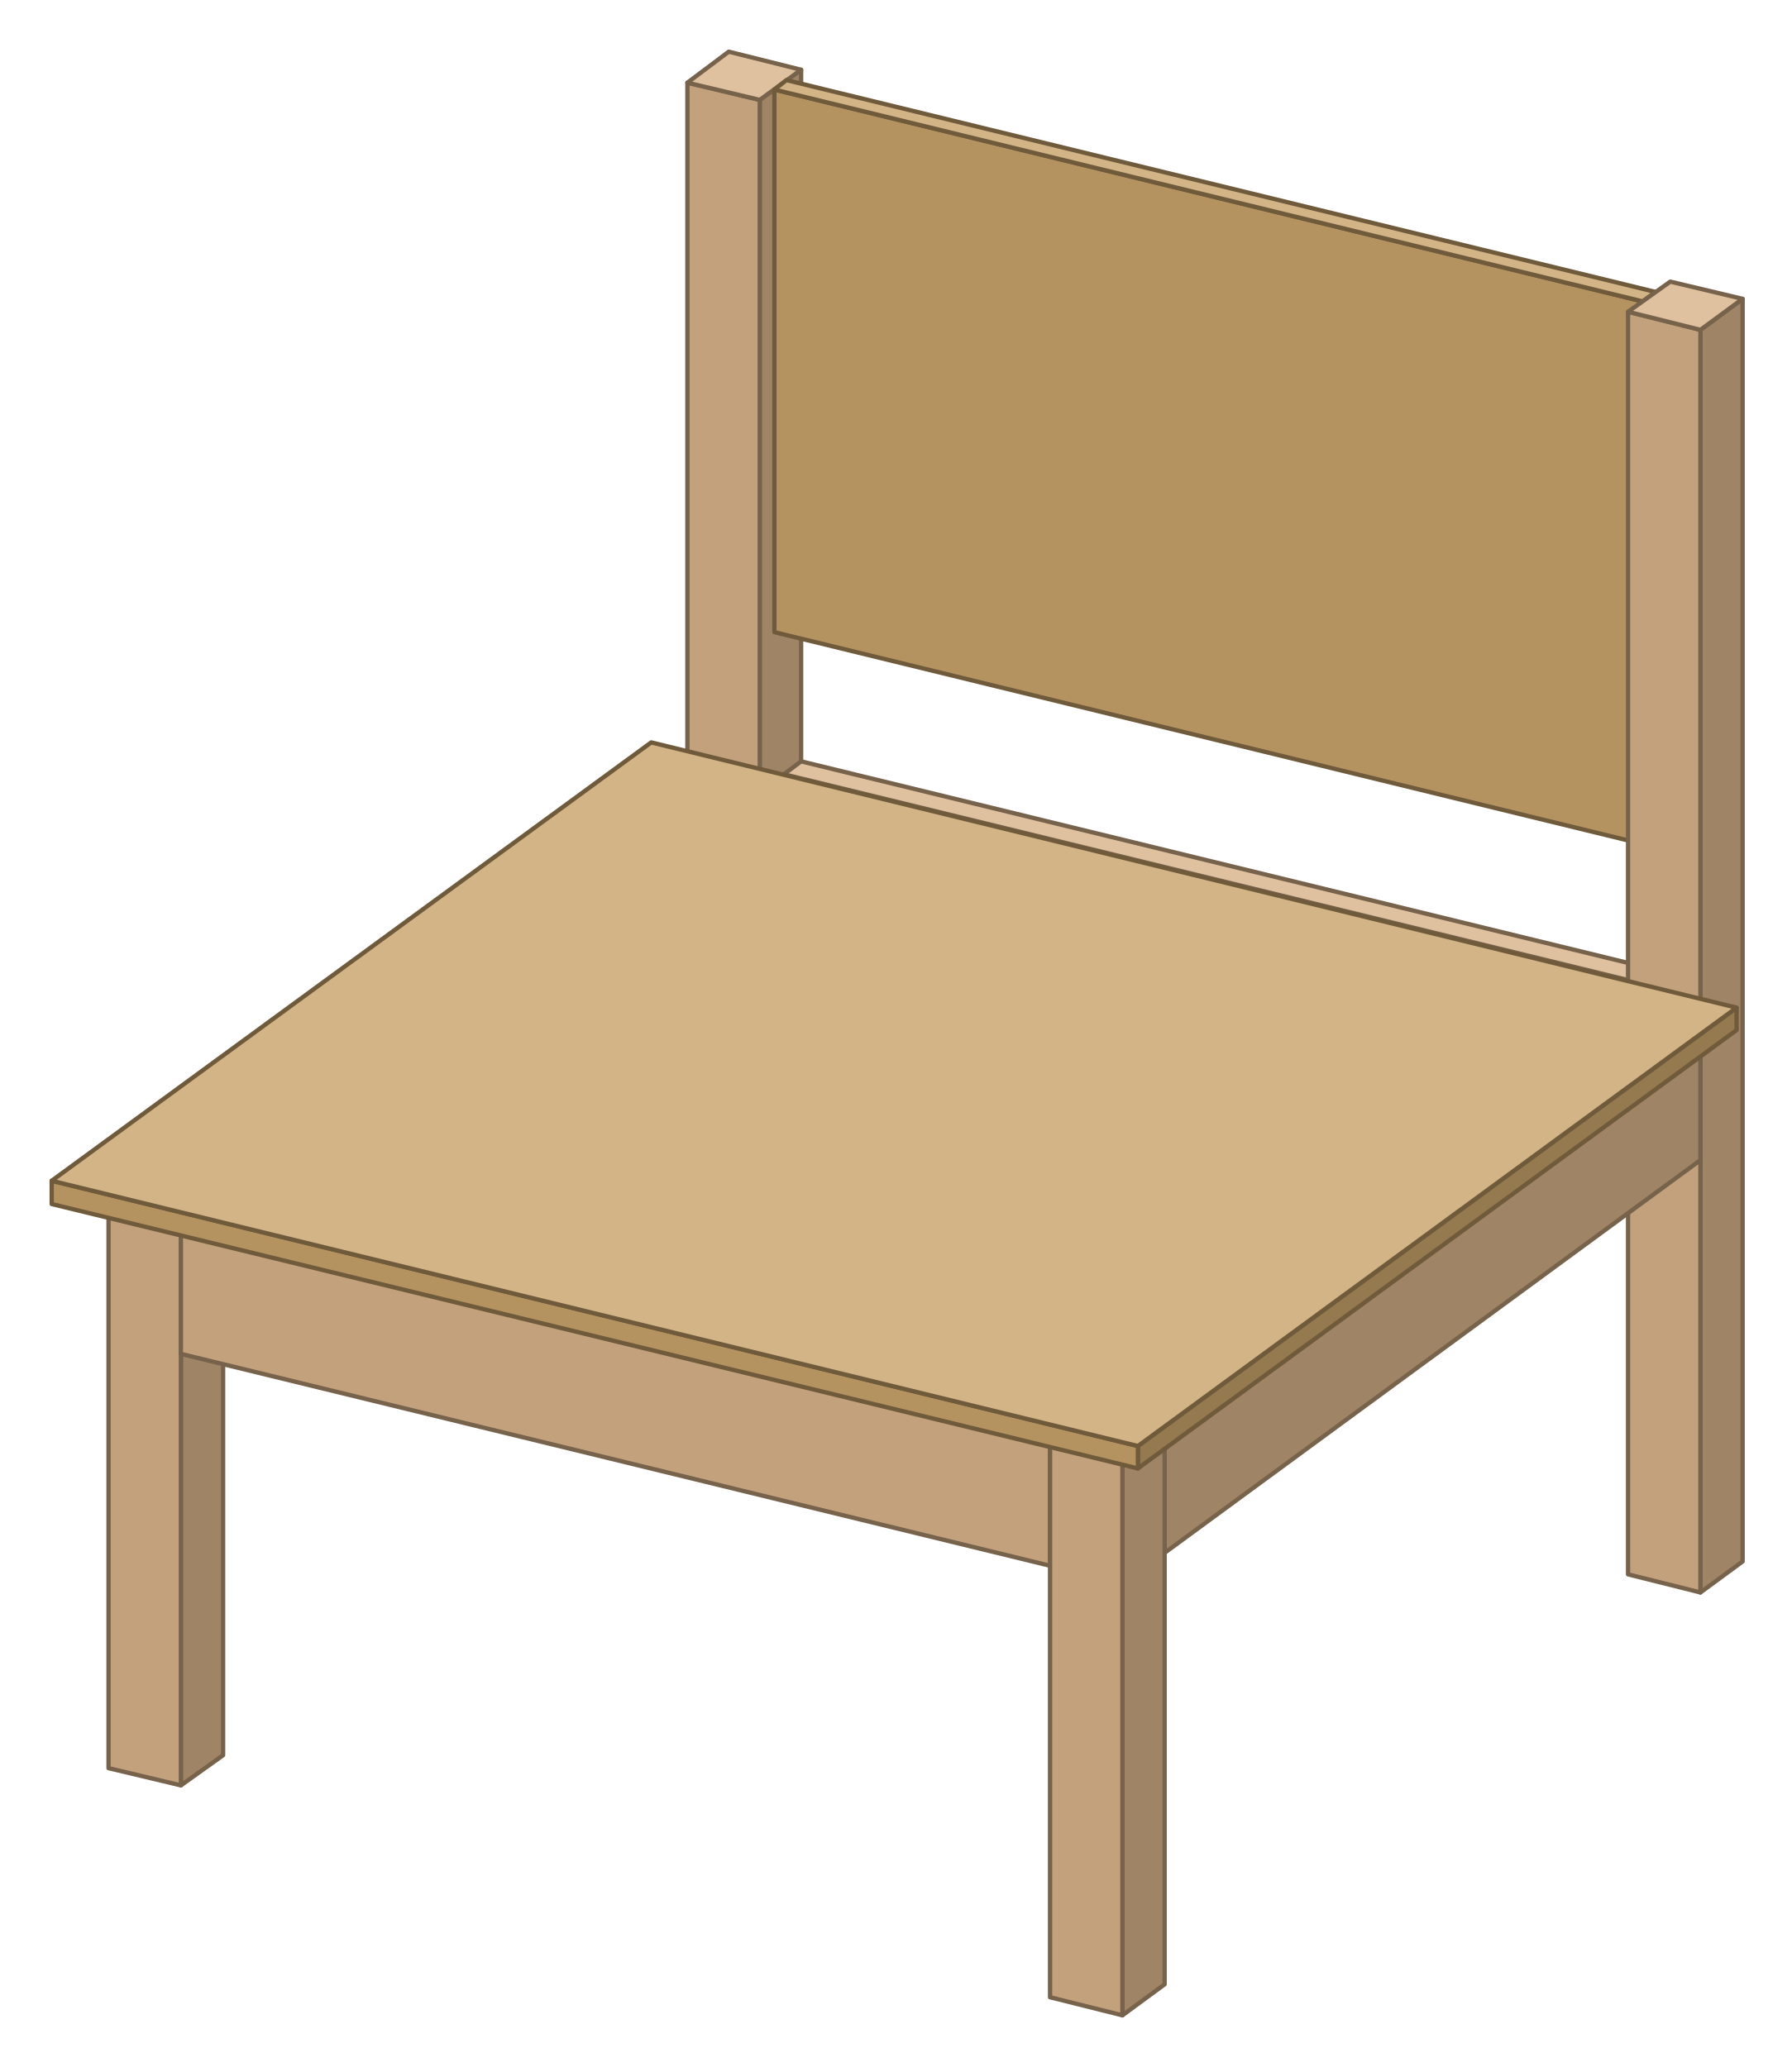
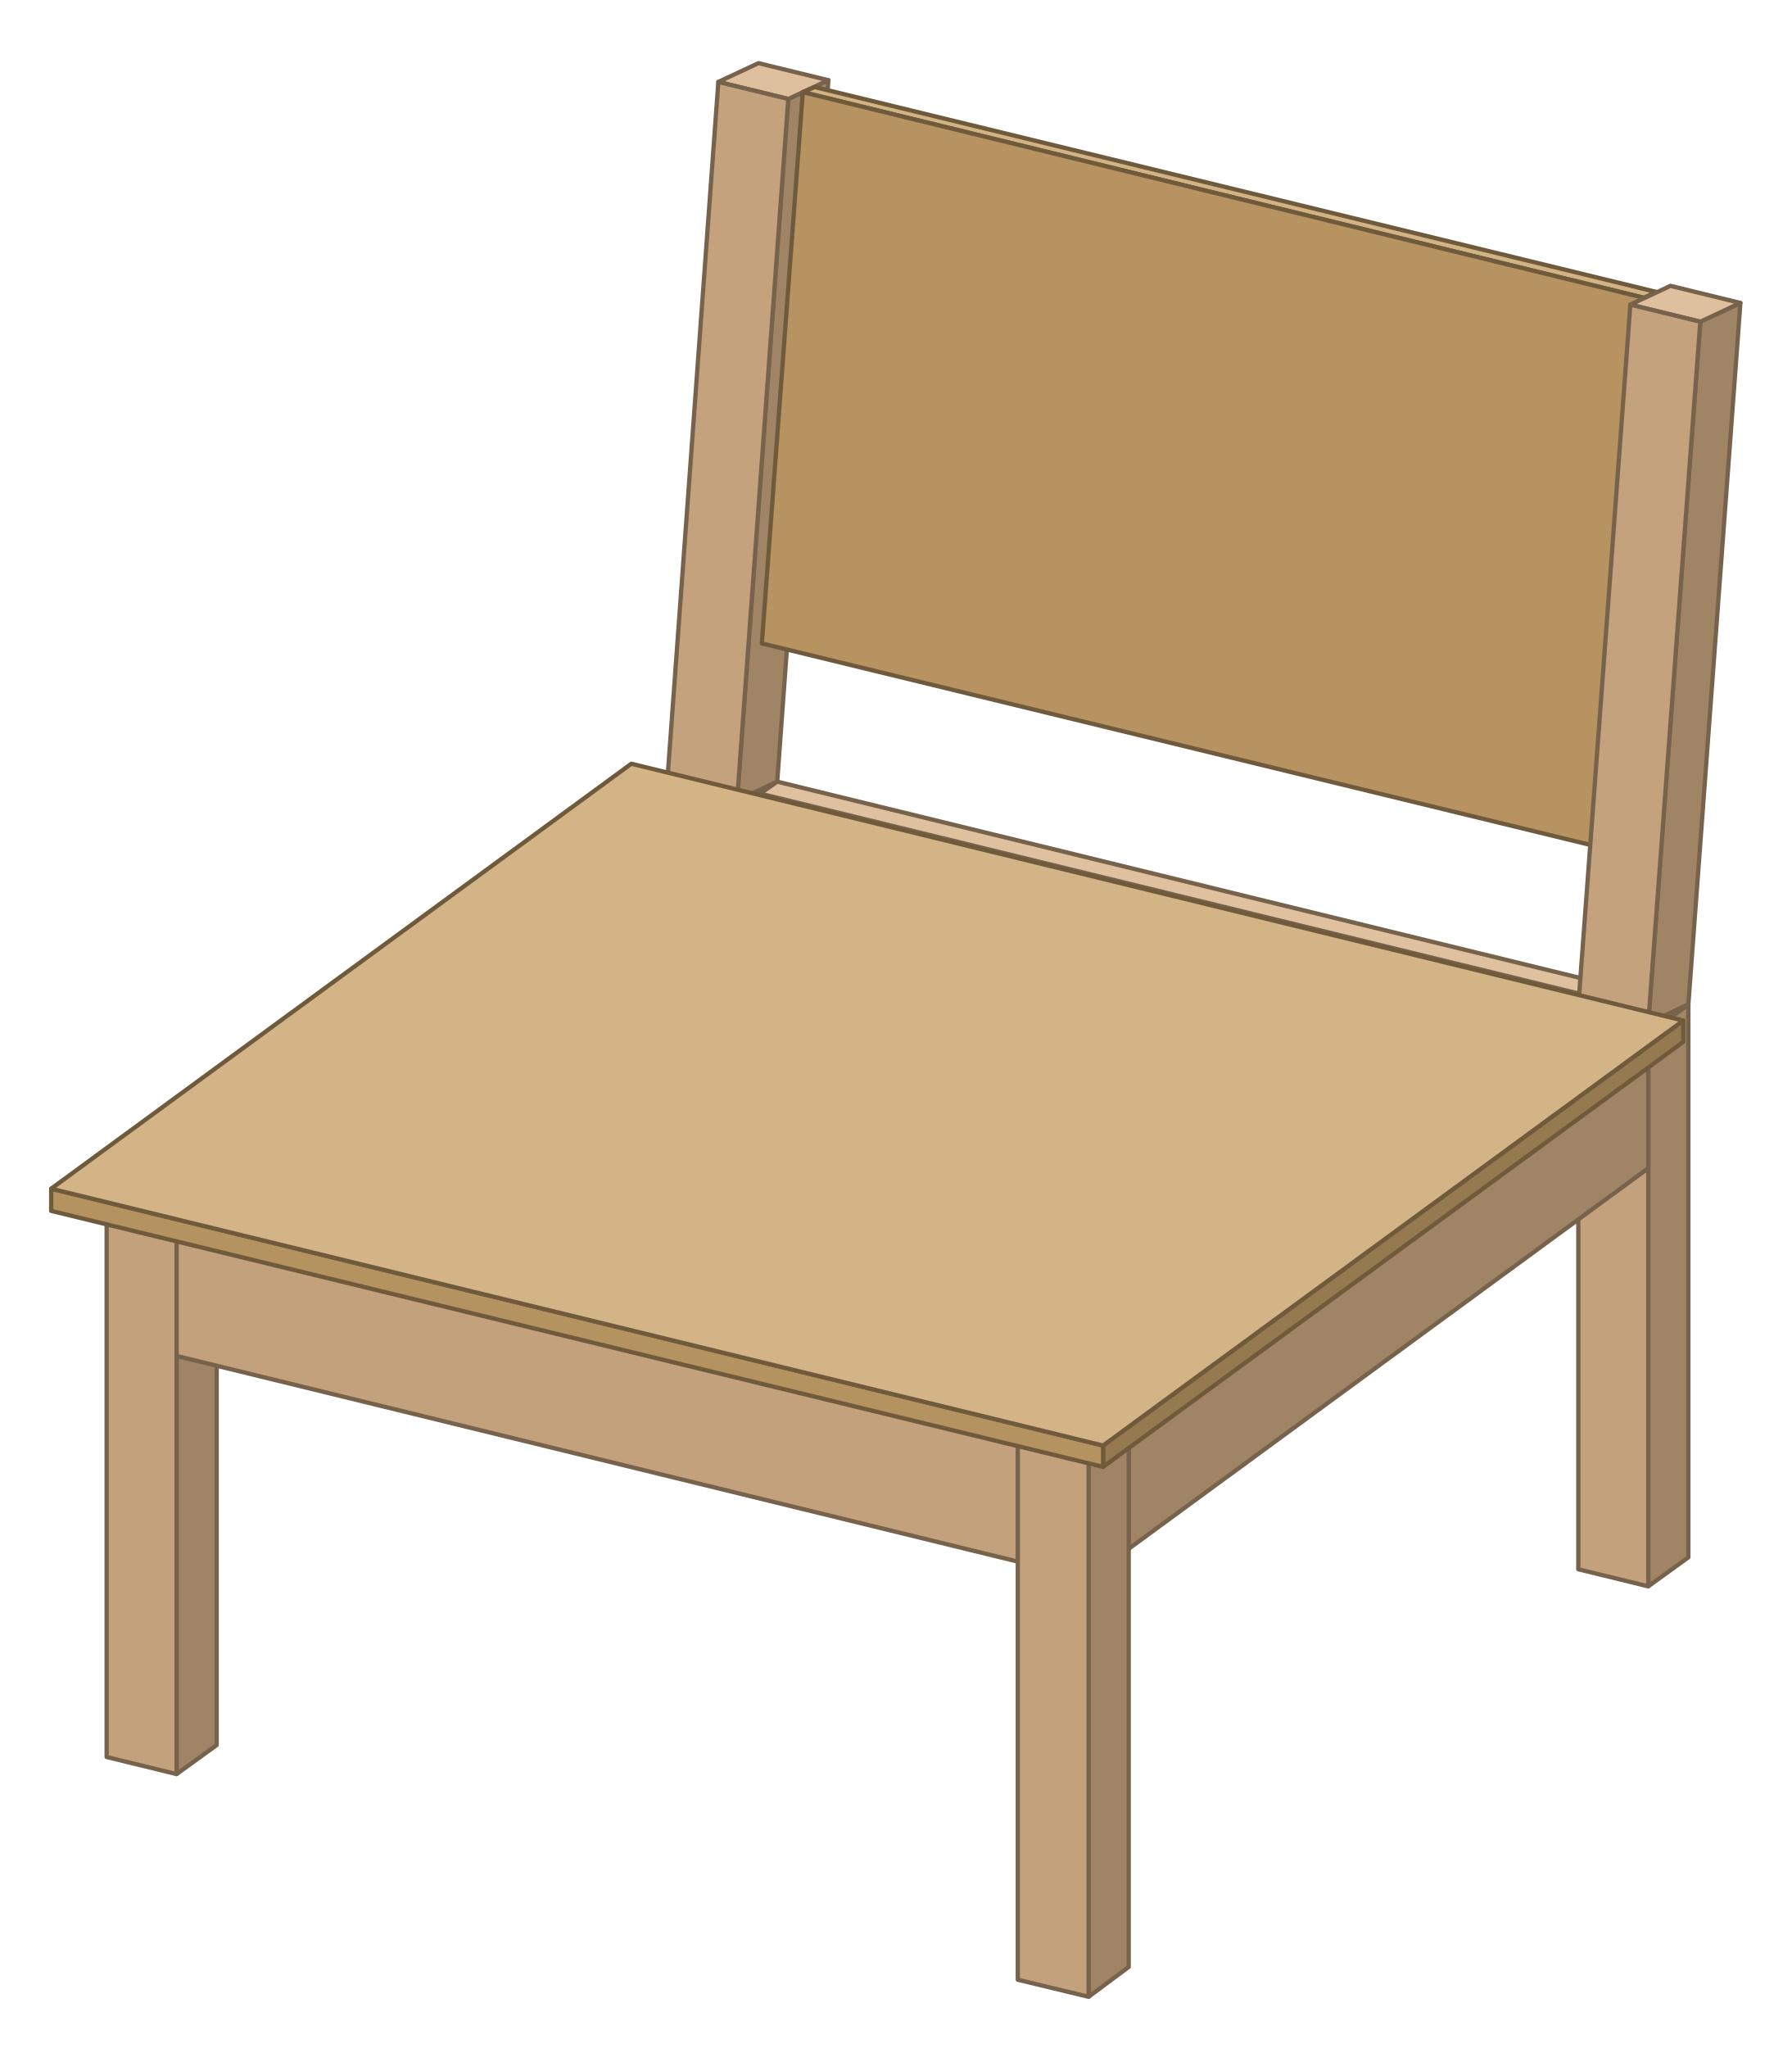
- <svg xmlns="http://www.w3.org/2000/svg" viewBox="0 0 208 240" width="208" height="240" stroke-width="0.5" stroke-linejoin="round">
-   <path d="M88.2,158.2L93,154.6L93,8.1L88.2,11.6Z" fill="#a08466" stroke="#77624c" />
-   <path d="M79.8,156.2L88.2,158.2L88.2,11.6L79.8,9.6Z" fill="#c2a17c" stroke="#77624c" />
-   <path d="M79.8,9.6L88.2,11.6L93,8.1L84.6,6Z" fill="#dfc19f" stroke="#77624c" />
-   <path d="M191.9,130.6L193.9,129.1L193.9,113L191.9,114.5Z" fill="#a08466" stroke="#77624c" />
-   <path d="M91,106L191.9,130.6L191.9,114.5L91,89.9Z" fill="#c2a17c" stroke="#77624c" />
-   <path d="M91,89.9L191.9,114.5L193.9,113L93,88.4Z" fill="#dfc19f" stroke="#77624c" />
-   <path d="M21,152.5L83.3,106.9L83.3,90.7L21,136.3Z" fill="#a08466" stroke="#77624c" />
-   <path d="M17.5,151.6L21,152.5L21,136.3L17.5,135.5Z" fill="#c2a17c" stroke="#77624c" />
-   <path d="M17.5,135.5L21,136.3L83.3,90.7L79.8,89.9Z" fill="#dfc19f" stroke="#77624c" />
-   <path d="M190.7,98L192.2,96.9L192.2,33.9L190.7,35Z" fill="#95794f" stroke="#6f5a3b" />
-   <path d="M89.9,73.4L190.7,98L190.7,35L89.9,10.4Z" fill="#b59360" stroke="#6f5a3b" />
-   <path d="M89.9,10.4L190.7,35L192.2,33.9L91.3,9.3Z" fill="#d3b486" stroke="#6f5a3b" />
-   <path d="M197.4,184.9L202.3,181.3L202.3,34.7L197.4,38.3Z" fill="#a08466" stroke="#77624c" />
-   <path d="M189,182.8L197.4,184.9L197.4,38.3L189,36.2Z" fill="#c2a17c" stroke="#77624c" />
-   <path d="M189,36.2L197.4,38.3L202.3,34.7L193.9,32.7Z" fill="#dfc19f" stroke="#77624c" />
-   <path d="M21,207.3L25.9,203.8L25.9,137.5L21,141.1Z" fill="#a08466" stroke="#77624c" />
-   <path d="M12.6,205.3L21,207.3L21,141.1L12.6,139Z" fill="#c2a17c" stroke="#77624c" />
-   <path d="M12.6,139L21,141.1L25.9,137.5L17.5,135.5Z" fill="#dfc19f" stroke="#77624c" />
-   <path d="M135.2,180.3L197.4,134.7L197.4,118.6L135.2,164.2Z" fill="#a08466" stroke="#77624c" />
-   <path d="M131.6,179.5L135.2,180.3L135.2,164.2L131.6,163.3Z" fill="#c2a17c" stroke="#77624c" />
-   <path d="M131.6,163.3L135.2,164.2L197.4,118.6L193.9,117.7Z" fill="#dfc19f" stroke="#77624c" />
-   <path d="M121.9,181.8L123.9,180.3L123.9,164.2L121.9,165.7Z" fill="#a08466" stroke="#77624c" />
-   <path d="M21,157.2L121.9,181.8L121.9,165.7L21,141.1Z" fill="#c2a17c" stroke="#77624c" />
-   <path d="M21,141.1L121.9,165.7L123.9,164.2L23.1,139.6Z" fill="#dfc19f" stroke="#77624c" />
-   <path d="M130.3,234L135.2,230.4L135.2,164.2L130.3,167.7Z" fill="#a08466" stroke="#77624c" />
-   <path d="M121.9,231.9L130.3,234L130.3,167.7L121.9,165.7Z" fill="#c2a17c" stroke="#77624c" />
-   <path d="M121.9,165.7L130.3,167.7L135.2,164.2L126.7,162.1Z" fill="#dfc19f" stroke="#77624c" />
-   <path d="M132.1,170.5L201.6,119.6L201.6,117L132.1,167.9Z" fill="#95794f" stroke="#6f5a3b" />
-   <path d="M6,139.8L132.1,170.5L132.1,167.9L6,137.1Z" fill="#b59360" stroke="#6f5a3b" />
-   <path d="M6,137.1L132.1,167.9L201.6,117L75.6,86.2Z" fill="#d3b486" stroke="#6f5a3b" />
+ <svg xmlns="http://www.w3.org/2000/svg" viewBox="0 0 210 240" width="210" height="240" stroke-width="0.5" stroke-linejoin="round">
+   <path d="M86.3,159.9L91.1,156.4L91.1,91.6L86.3,95.1Z" fill="#a08466" stroke="#77624c" />
+   <path d="M78.1,157.9L86.3,159.9L86.3,95.1L78.1,93.1Z" fill="#c2a17c" stroke="#77624c" />
+   <path d="M78.1,93.1L86.3,95.1L91.1,91.6L82.9,89.6Z" fill="#dfc19f" stroke="#77624c" />
+   <path d="M86.4,93.8L91.1,91.6L97.1,9.4L92.4,11.6Z" fill="#a08466" stroke="#77624c" />
+   <path d="M84.2,9.6L92.4,11.6L97.1,9.4L88.9,7.4Z" fill="#dfc09e" stroke="#77624c" />
+   <path d="M78.2,91.8L86.4,93.8L92.4,11.6L84.2,9.6Z" fill="#c3a27d" stroke="#77624c" />
+   <path d="M187.8,132.9L189.7,131.4L189.7,115.7L187.8,117.1Z" fill="#a08466" stroke="#77624c" />
+   <path d="M89.1,108.8L187.8,132.9L187.8,117.1L89.1,93Z" fill="#c2a17c" stroke="#77624c" />
+   <path d="M89.1,93L187.8,117.1L189.7,115.7L91.1,91.6Z" fill="#dfc19f" stroke="#77624c" />
+   <path d="M193.2,185.9L197.9,182.5L197.9,117.7L193.2,121.1Z" fill="#a08466" stroke="#77624c" />
+   <path d="M185,183.9L193.2,185.9L193.2,121.1L185,119.1Z" fill="#c2a17c" stroke="#77624c" />
+   <path d="M185,119.1L193.2,121.1L197.9,117.7L189.7,115.7Z" fill="#dfc19f" stroke="#77624c" />
+   <path d="M188,99.4L189.4,98.7L194.1,34.2L192.7,34.9Z" fill="#95794f" stroke="#6f5a3b" />
+   <path d="M94.1,10.8L192.7,34.9L194.1,34.2L95.5,10.2Z" fill="#d2b384" stroke="#6f5a3b" />
+   <path d="M89.3,75.4L188,99.4L192.7,34.9L94.1,10.8Z" fill="#b69361" stroke="#6f5a3b" />
+   <path d="M20.7,154.3L81.6,109.7L81.6,93.9L20.7,138.5Z" fill="#a08466" stroke="#77624c" />
+   <path d="M17.2,153.4L20.7,154.3L20.7,138.5L17.2,137.6Z" fill="#c2a17c" stroke="#77624c" />
+   <path d="M17.2,137.6L20.7,138.5L81.6,93.9L78.1,93.1Z" fill="#dfc19f" stroke="#77624c" />
+   <path d="M193.2,119.9L197.9,117.7L204,35.5L199.3,37.7Z" fill="#a08466" stroke="#77624c" />
+   <path d="M191.1,35.7L199.3,37.7L204,35.5L195.8,33.5Z" fill="#dfc09e" stroke="#77624c" />
+   <path d="M185,117.9L193.2,119.9L199.3,37.7L191.1,35.7Z" fill="#c3a27d" stroke="#77624c" />
+   <path d="M20.7,207.9L25.4,204.5L25.4,139.7L20.7,143.1Z" fill="#a08466" stroke="#77624c" />
+   <path d="M12.5,205.9L20.7,207.9L20.7,143.1L12.5,141.1Z" fill="#c2a17c" stroke="#77624c" />
+   <path d="M12.5,141.1L20.7,143.1L25.4,139.7L17.2,137.6Z" fill="#dfc19f" stroke="#77624c" />
+   <path d="M132.3,181.5L193.2,136.9L193.2,121.1L132.3,165.7Z" fill="#a08466" stroke="#77624c" />
+   <path d="M128.9,180.7L132.3,181.5L132.3,165.7L128.9,164.9Z" fill="#c2a17c" stroke="#77624c" />
+   <path d="M128.9,164.9L132.3,165.7L193.2,121.1L189.8,120.3Z" fill="#dfc19f" stroke="#77624c" />
+   <path d="M119.3,183L121.3,181.5L121.3,165.7L119.3,167.2Z" fill="#a08466" stroke="#77624c" />
+   <path d="M20.7,158.9L119.3,183L119.3,167.2L20.7,143.1Z" fill="#c2a17c" stroke="#77624c" />
+   <path d="M20.7,143.1L119.3,167.2L121.3,165.7L22.7,141.7Z" fill="#dfc19f" stroke="#77624c" />
+   <path d="M127.6,234L132.3,230.5L132.3,165.7L127.6,169.2Z" fill="#a08466" stroke="#77624c" />
+   <path d="M119.3,232L127.6,234L127.6,169.2L119.3,167.2Z" fill="#c2a17c" stroke="#77624c" />
+   <path d="M119.3,167.2L127.6,169.2L132.3,165.7L124.1,163.7Z" fill="#dfc19f" stroke="#77624c" />
+   <path d="M129.3,171.9L197.3,122.1L197.3,119.6L129.3,169.4Z" fill="#95794f" stroke="#6f5a3b" />
+   <path d="M6,141.9L129.3,171.9L129.3,169.4L6,139.3Z" fill="#b59360" stroke="#6f5a3b" />
+   <path d="M6,139.3L129.3,169.4L197.3,119.6L74,89.5Z" fill="#d3b486" stroke="#6f5a3b" />
</svg>
